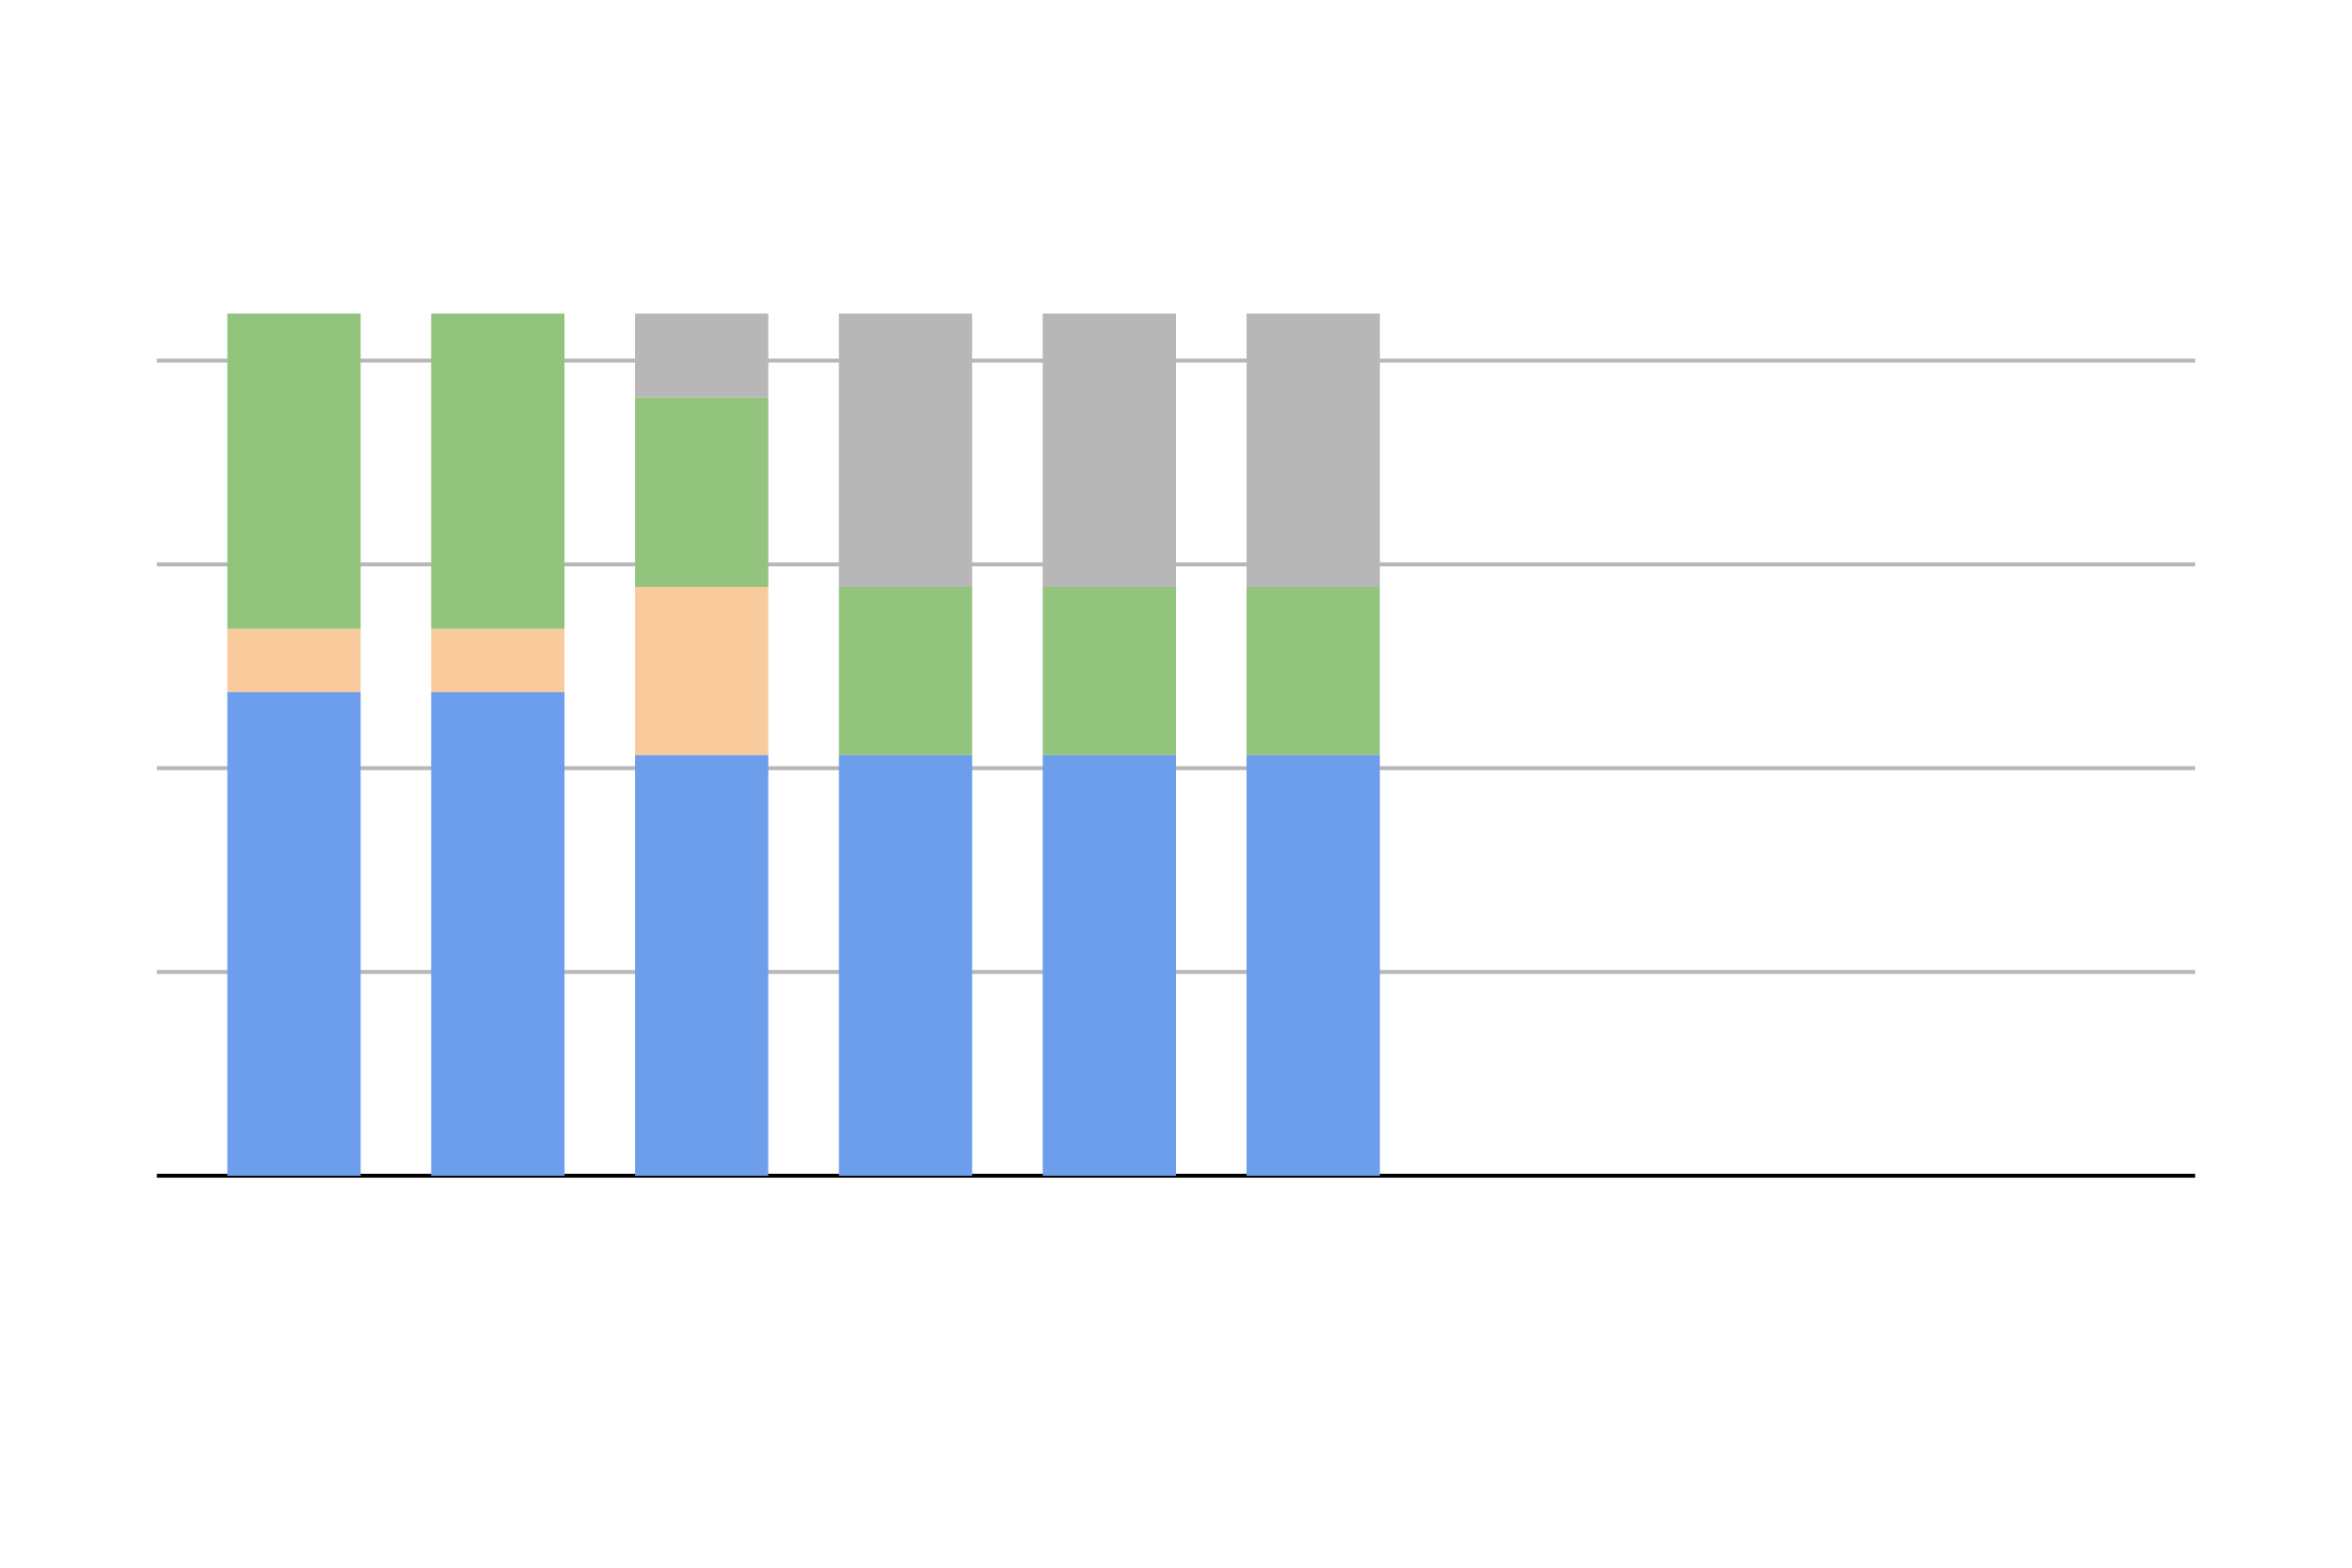
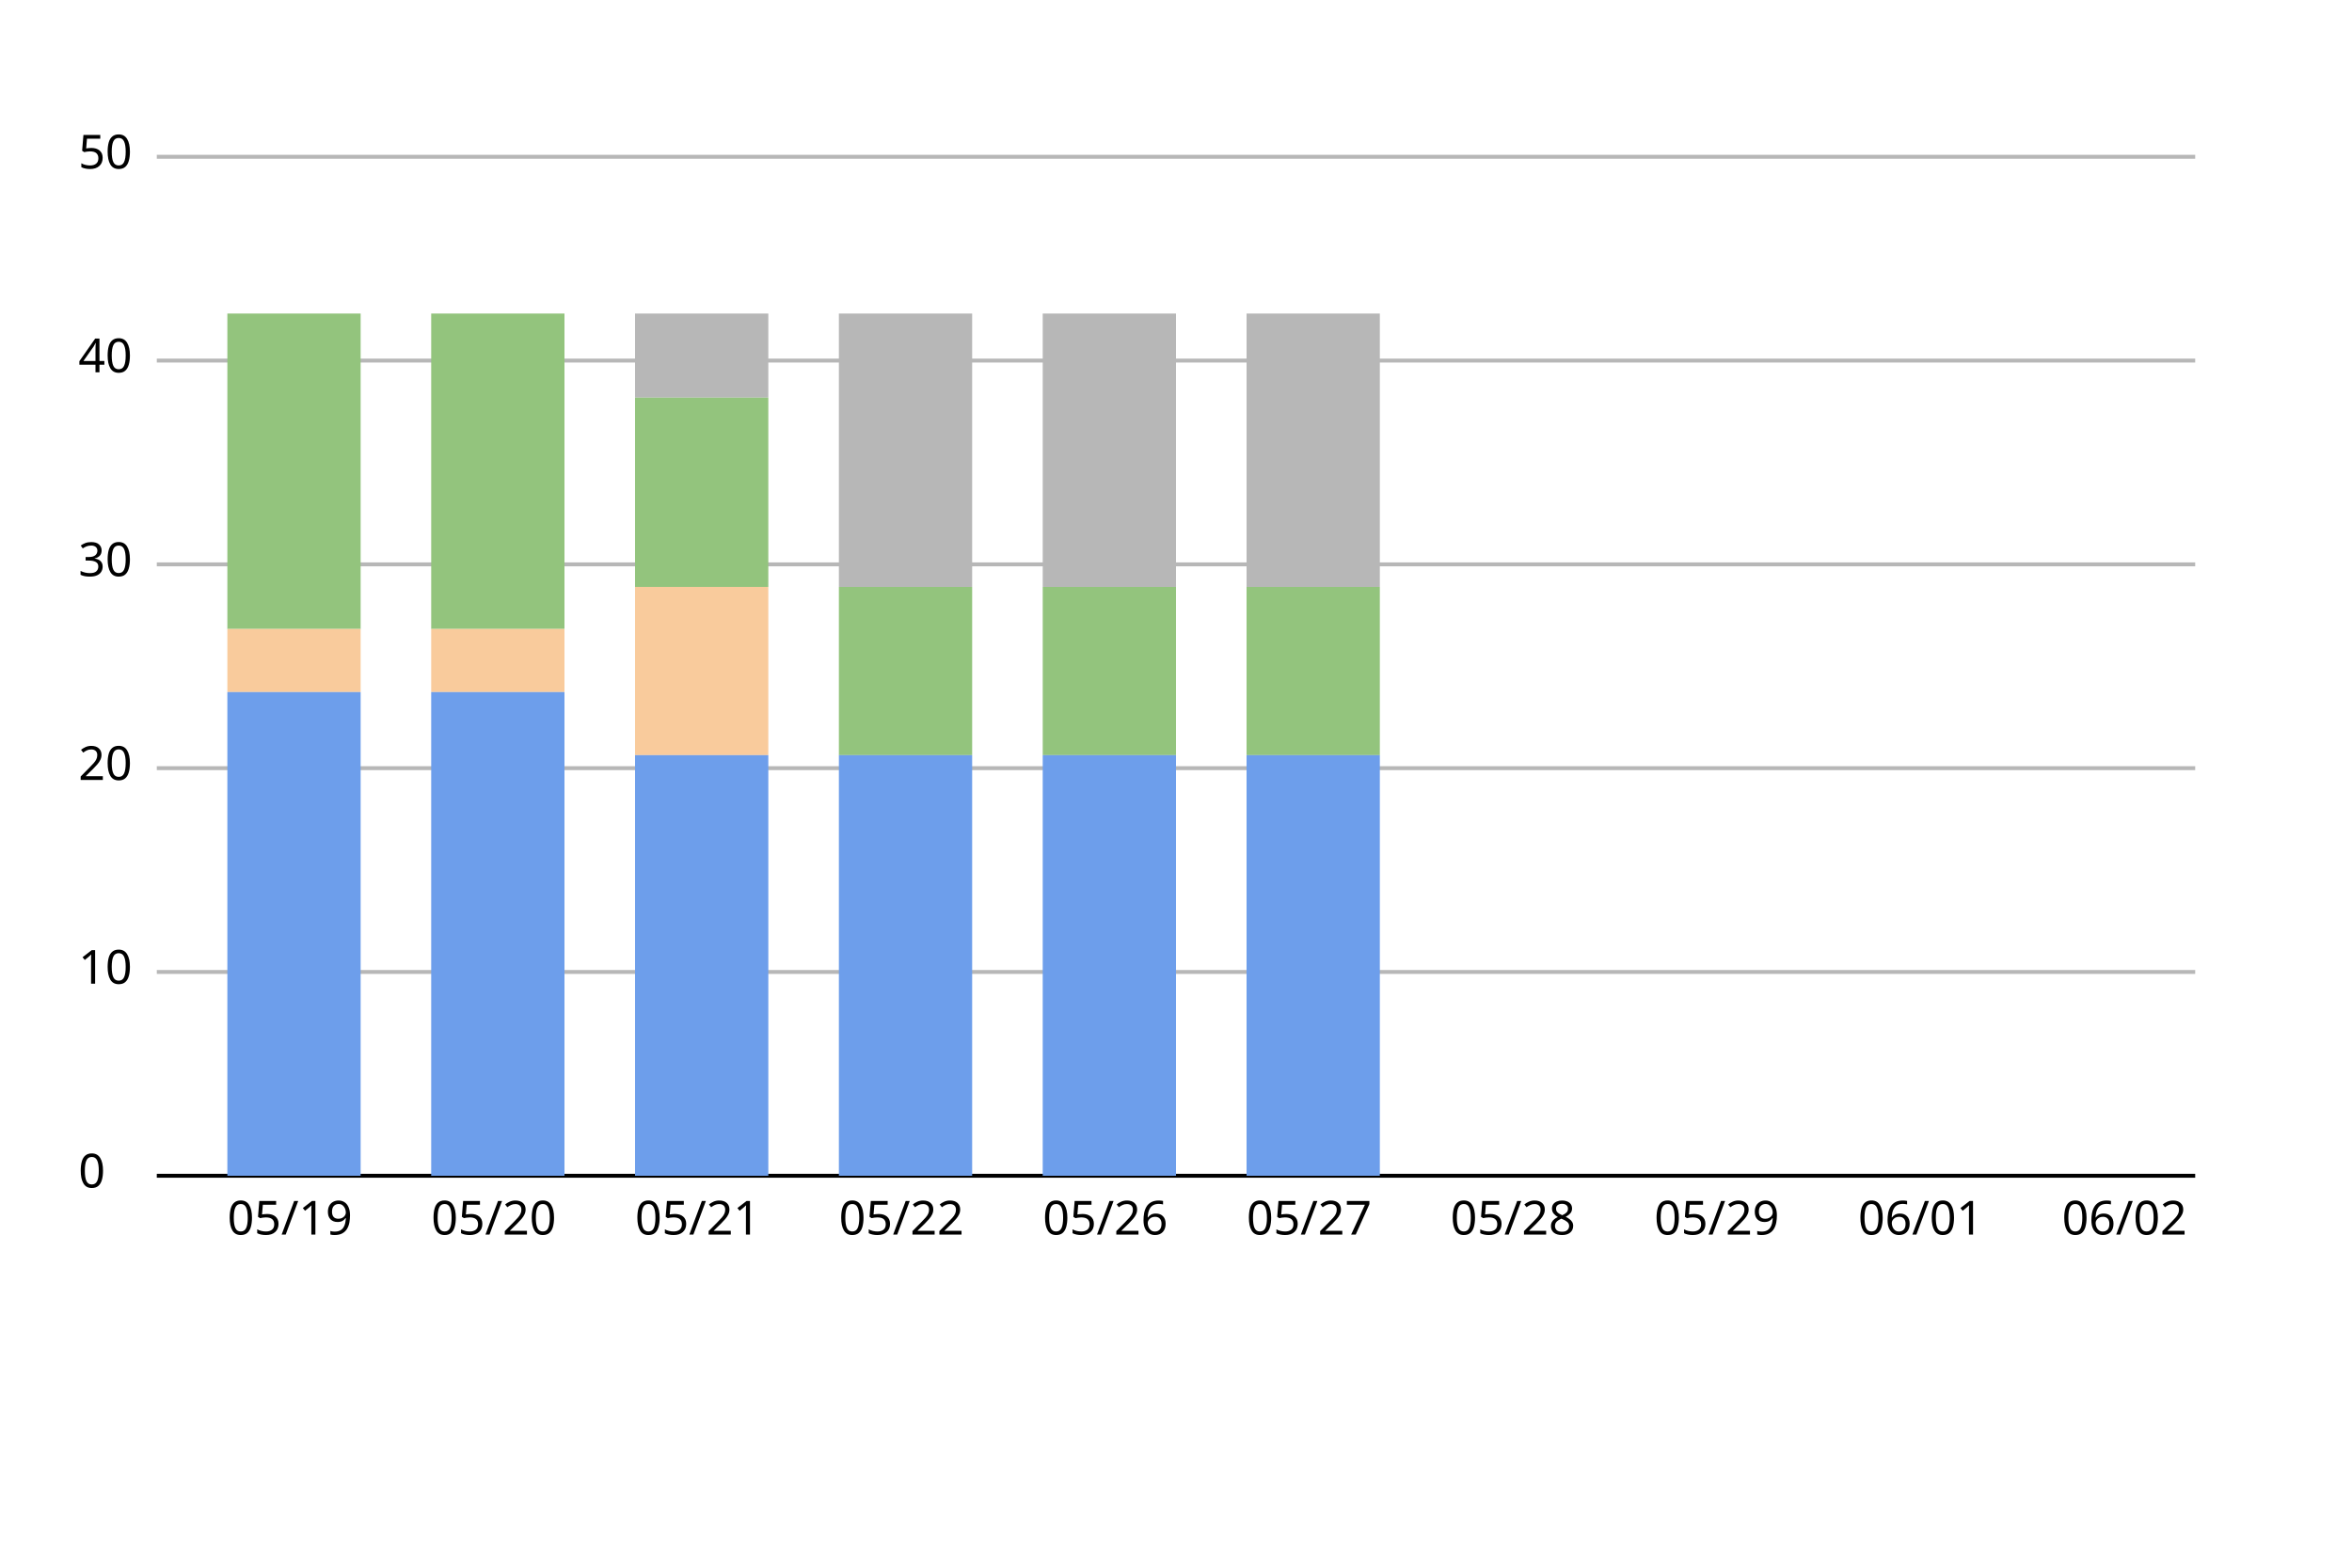
<svg xmlns="http://www.w3.org/2000/svg" viewBox="0 0 600 400">
+   <text style="font-family:sans-serif;font-size:12px" x="20.0" y="-9.0">60</text>
+   <line style="stroke:#B7B7B7;width:2" x1="40" x2="560" y1="-12.0" y2="-12.0" />
+   <text style="font-family:sans-serif;font-size:12px" x="20.0" y="43.0">50</text>
+   <line style="stroke:#B7B7B7;width:2" x1="40" x2="560" y1="40.0" y2="40.0" />
+   <text style="font-family:sans-serif;font-size:12px" x="20.0" y="95.0">40</text>
  <line style="stroke:#B7B7B7;width:2" x1="40" x2="560" y1="92.0" y2="92.0" />
+   <text style="font-family:sans-serif;font-size:12px" x="20.0" y="147.0">30</text>
  <line style="stroke:#B7B7B7;width:2" x1="40" x2="560" y1="144.0" y2="144.0" />
+   <text style="font-family:sans-serif;font-size:12px" x="20.0" y="199.0">20</text>
  <line style="stroke:#B7B7B7;width:2" x1="40" x2="560" y1="196.0" y2="196.0" />
+   <text style="font-family:sans-serif;font-size:12px" x="20.0" y="251.0">10</text>
  <line style="stroke:#B7B7B7;width:2" x1="40" x2="560" y1="248.0" y2="248.0" />
+   <text style="font-family:sans-serif;font-size:12px" x="20.0" y="303.0">0</text>
  <line style="stroke:#000000;width:2" x1="40" x2="560" y1="300.0" y2="300.0" />
+   <text style="font-family:sans-serif;font-size:12px" x="526.0" y="315">06/02</text>
  <rect height="0.0" style="fill:#B7B7B7" width="34.0" x="526.0" y="300.0" />
  <rect height="0.0" style="fill:#93C47D" width="34.0" x="526.0" y="300.0" />
  <rect height="0.0" style="fill:#F9CB9C" width="34.0" x="526.0" y="300.0" />
  <rect height="0.0" style="fill:#6D9EEB" width="34.0" x="526.0" y="300.0" />
+   <text style="font-family:sans-serif;font-size:12px" x="474.0" y="315">06/01</text>
  <rect height="0.0" style="fill:#B7B7B7" width="34.0" x="474.0" y="300.0" />
  <rect height="0.0" style="fill:#93C47D" width="34.0" x="474.0" y="300.0" />
  <rect height="0.0" style="fill:#F9CB9C" width="34.0" x="474.0" y="300.0" />
  <rect height="0.0" style="fill:#6D9EEB" width="34.0" x="474.0" y="300.0" />
+   <text style="font-family:sans-serif;font-size:12px" x="422.0" y="315">05/29</text>
  <rect height="0.0" style="fill:#B7B7B7" width="34.0" x="422.0" y="300.0" />
  <rect height="0.0" style="fill:#93C47D" width="34.0" x="422.0" y="300.0" />
  <rect height="0.0" style="fill:#F9CB9C" width="34.0" x="422.0" y="300.0" />
  <rect height="0.0" style="fill:#6D9EEB" width="34.0" x="422.0" y="300.0" />
+   <text style="font-family:sans-serif;font-size:12px" x="370.0" y="315">05/28</text>
  <rect height="0.0" style="fill:#B7B7B7" width="34.0" x="370.0" y="300.0" />
  <rect height="0.0" style="fill:#93C47D" width="34.0" x="370.0" y="300.0" />
  <rect height="0.0" style="fill:#F9CB9C" width="34.0" x="370.0" y="300.0" />
  <rect height="0.0" style="fill:#6D9EEB" width="34.0" x="370.0" y="300.0" />
+   <text style="font-family:sans-serif;font-size:12px" x="318.0" y="315">05/27</text>
  <rect height="69.756" style="fill:#B7B7B7" width="34.0" x="318.0" y="80.0" />
  <rect height="42.927" style="fill:#93C47D" width="34.0" x="318.0" y="149.756" />
  <rect height="0.0" style="fill:#F9CB9C" width="34.0" x="318.0" y="192.683" />
  <rect height="107.317" style="fill:#6D9EEB" width="34.0" x="318.0" y="192.683" />
+   <text style="font-family:sans-serif;font-size:12px" x="266.0" y="315">05/26</text>
  <rect height="69.756" style="fill:#B7B7B7" width="34.0" x="266.0" y="80.0" />
  <rect height="42.927" style="fill:#93C47D" width="34.0" x="266.0" y="149.756" />
  <rect height="0.0" style="fill:#F9CB9C" width="34.0" x="266.0" y="192.683" />
  <rect height="107.317" style="fill:#6D9EEB" width="34.0" x="266.0" y="192.683" />
+   <text style="font-family:sans-serif;font-size:12px" x="214.0" y="315">05/22</text>
  <rect height="69.756" style="fill:#B7B7B7" width="34.0" x="214.0" y="80.0" />
  <rect height="42.927" style="fill:#93C47D" width="34.0" x="214.0" y="149.756" />
  <rect height="0.0" style="fill:#F9CB9C" width="34.0" x="214.0" y="192.683" />
  <rect height="107.317" style="fill:#6D9EEB" width="34.0" x="214.0" y="192.683" />
+   <text style="font-family:sans-serif;font-size:12px" x="162.0" y="315">05/21</text>
  <rect height="21.463" style="fill:#B7B7B7" width="34.0" x="162.0" y="80.0" />
  <rect height="48.293" style="fill:#93C47D" width="34.0" x="162.0" y="101.463" />
  <rect height="42.927" style="fill:#F9CB9C" width="34.0" x="162.0" y="149.756" />
  <rect height="107.317" style="fill:#6D9EEB" width="34.0" x="162.0" y="192.683" />
+   <text style="font-family:sans-serif;font-size:12px" x="110.0" y="315">05/20</text>
  <rect height="0.0" style="fill:#B7B7B7" width="34.0" x="110.0" y="80.0" />
  <rect height="80.488" style="fill:#93C47D" width="34.0" x="110.0" y="80.0" />
  <rect height="16.098" style="fill:#F9CB9C" width="34.0" x="110.0" y="160.488" />
  <rect height="123.415" style="fill:#6D9EEB" width="34.0" x="110.0" y="176.585" />
+   <text style="font-family:sans-serif;font-size:12px" x="58.0" y="315">05/19</text>
  <rect height="0.0" style="fill:#B7B7B7" width="34.0" x="58.0" y="80.0" />
  <rect height="80.488" style="fill:#93C47D" width="34.0" x="58.0" y="80.0" />
  <rect height="16.098" style="fill:#F9CB9C" width="34.0" x="58.0" y="160.488" />
  <rect height="123.415" style="fill:#6D9EEB" width="34.0" x="58.0" y="176.585" />
</svg>
